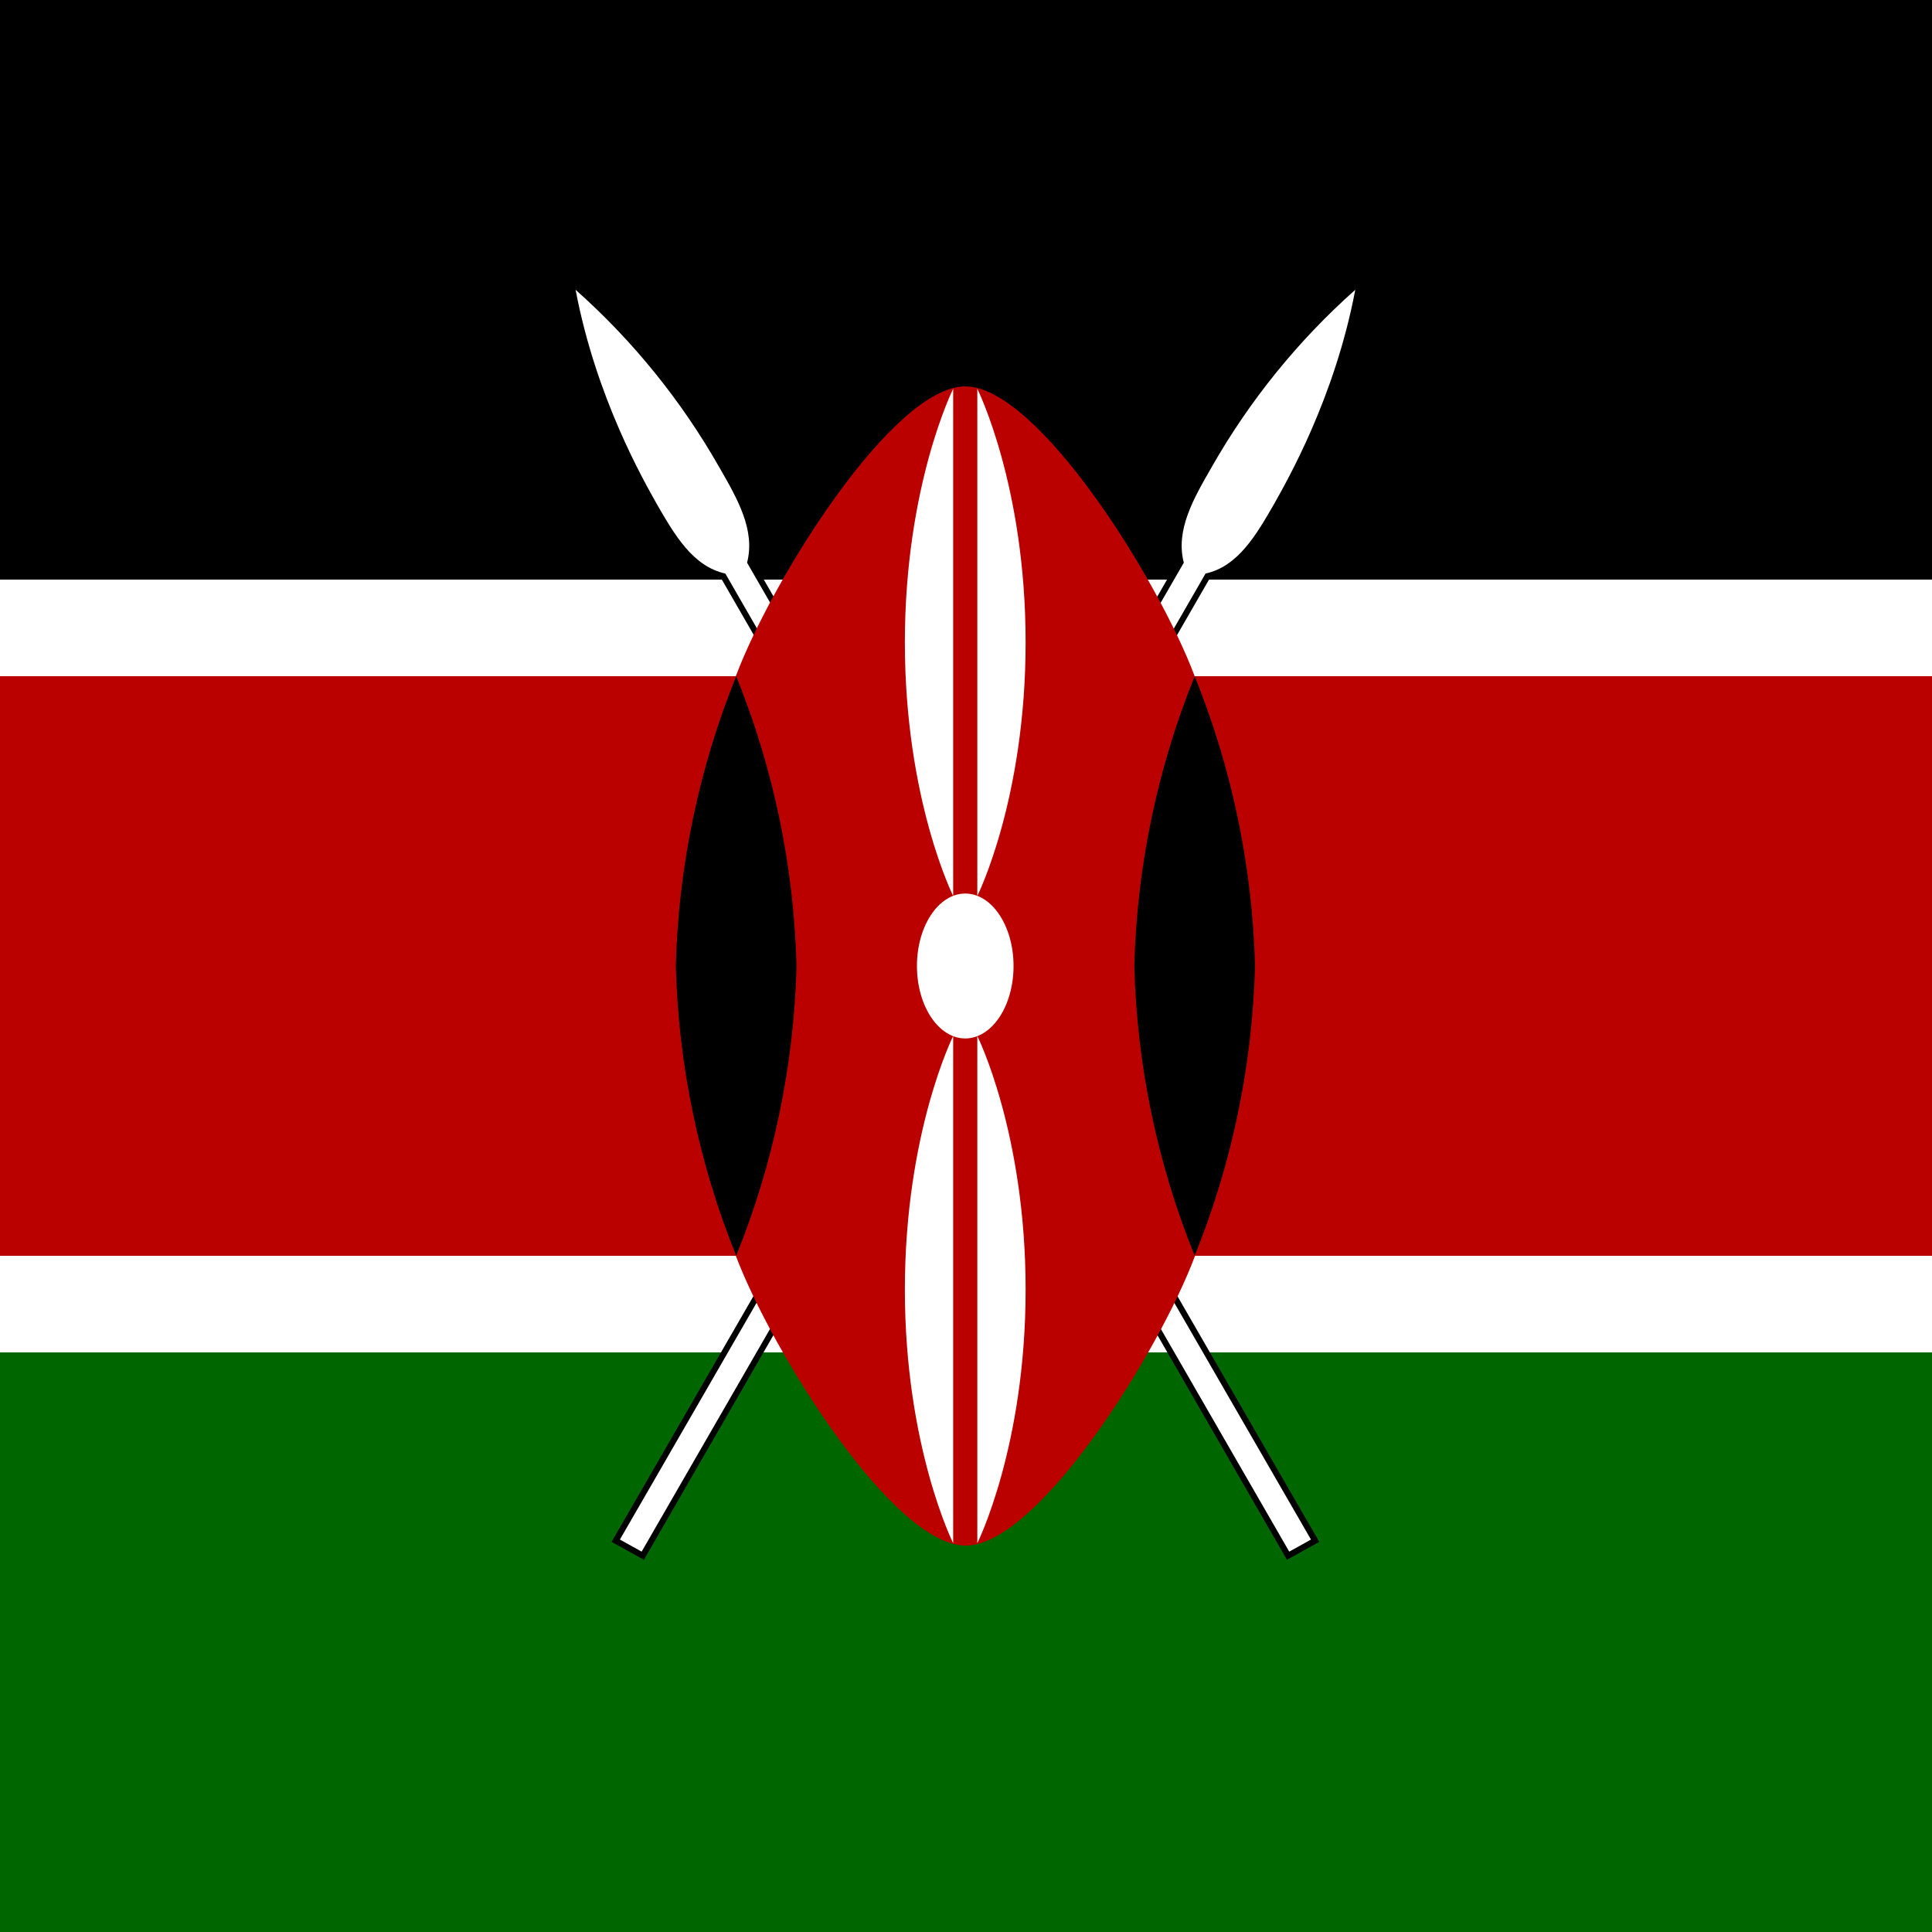
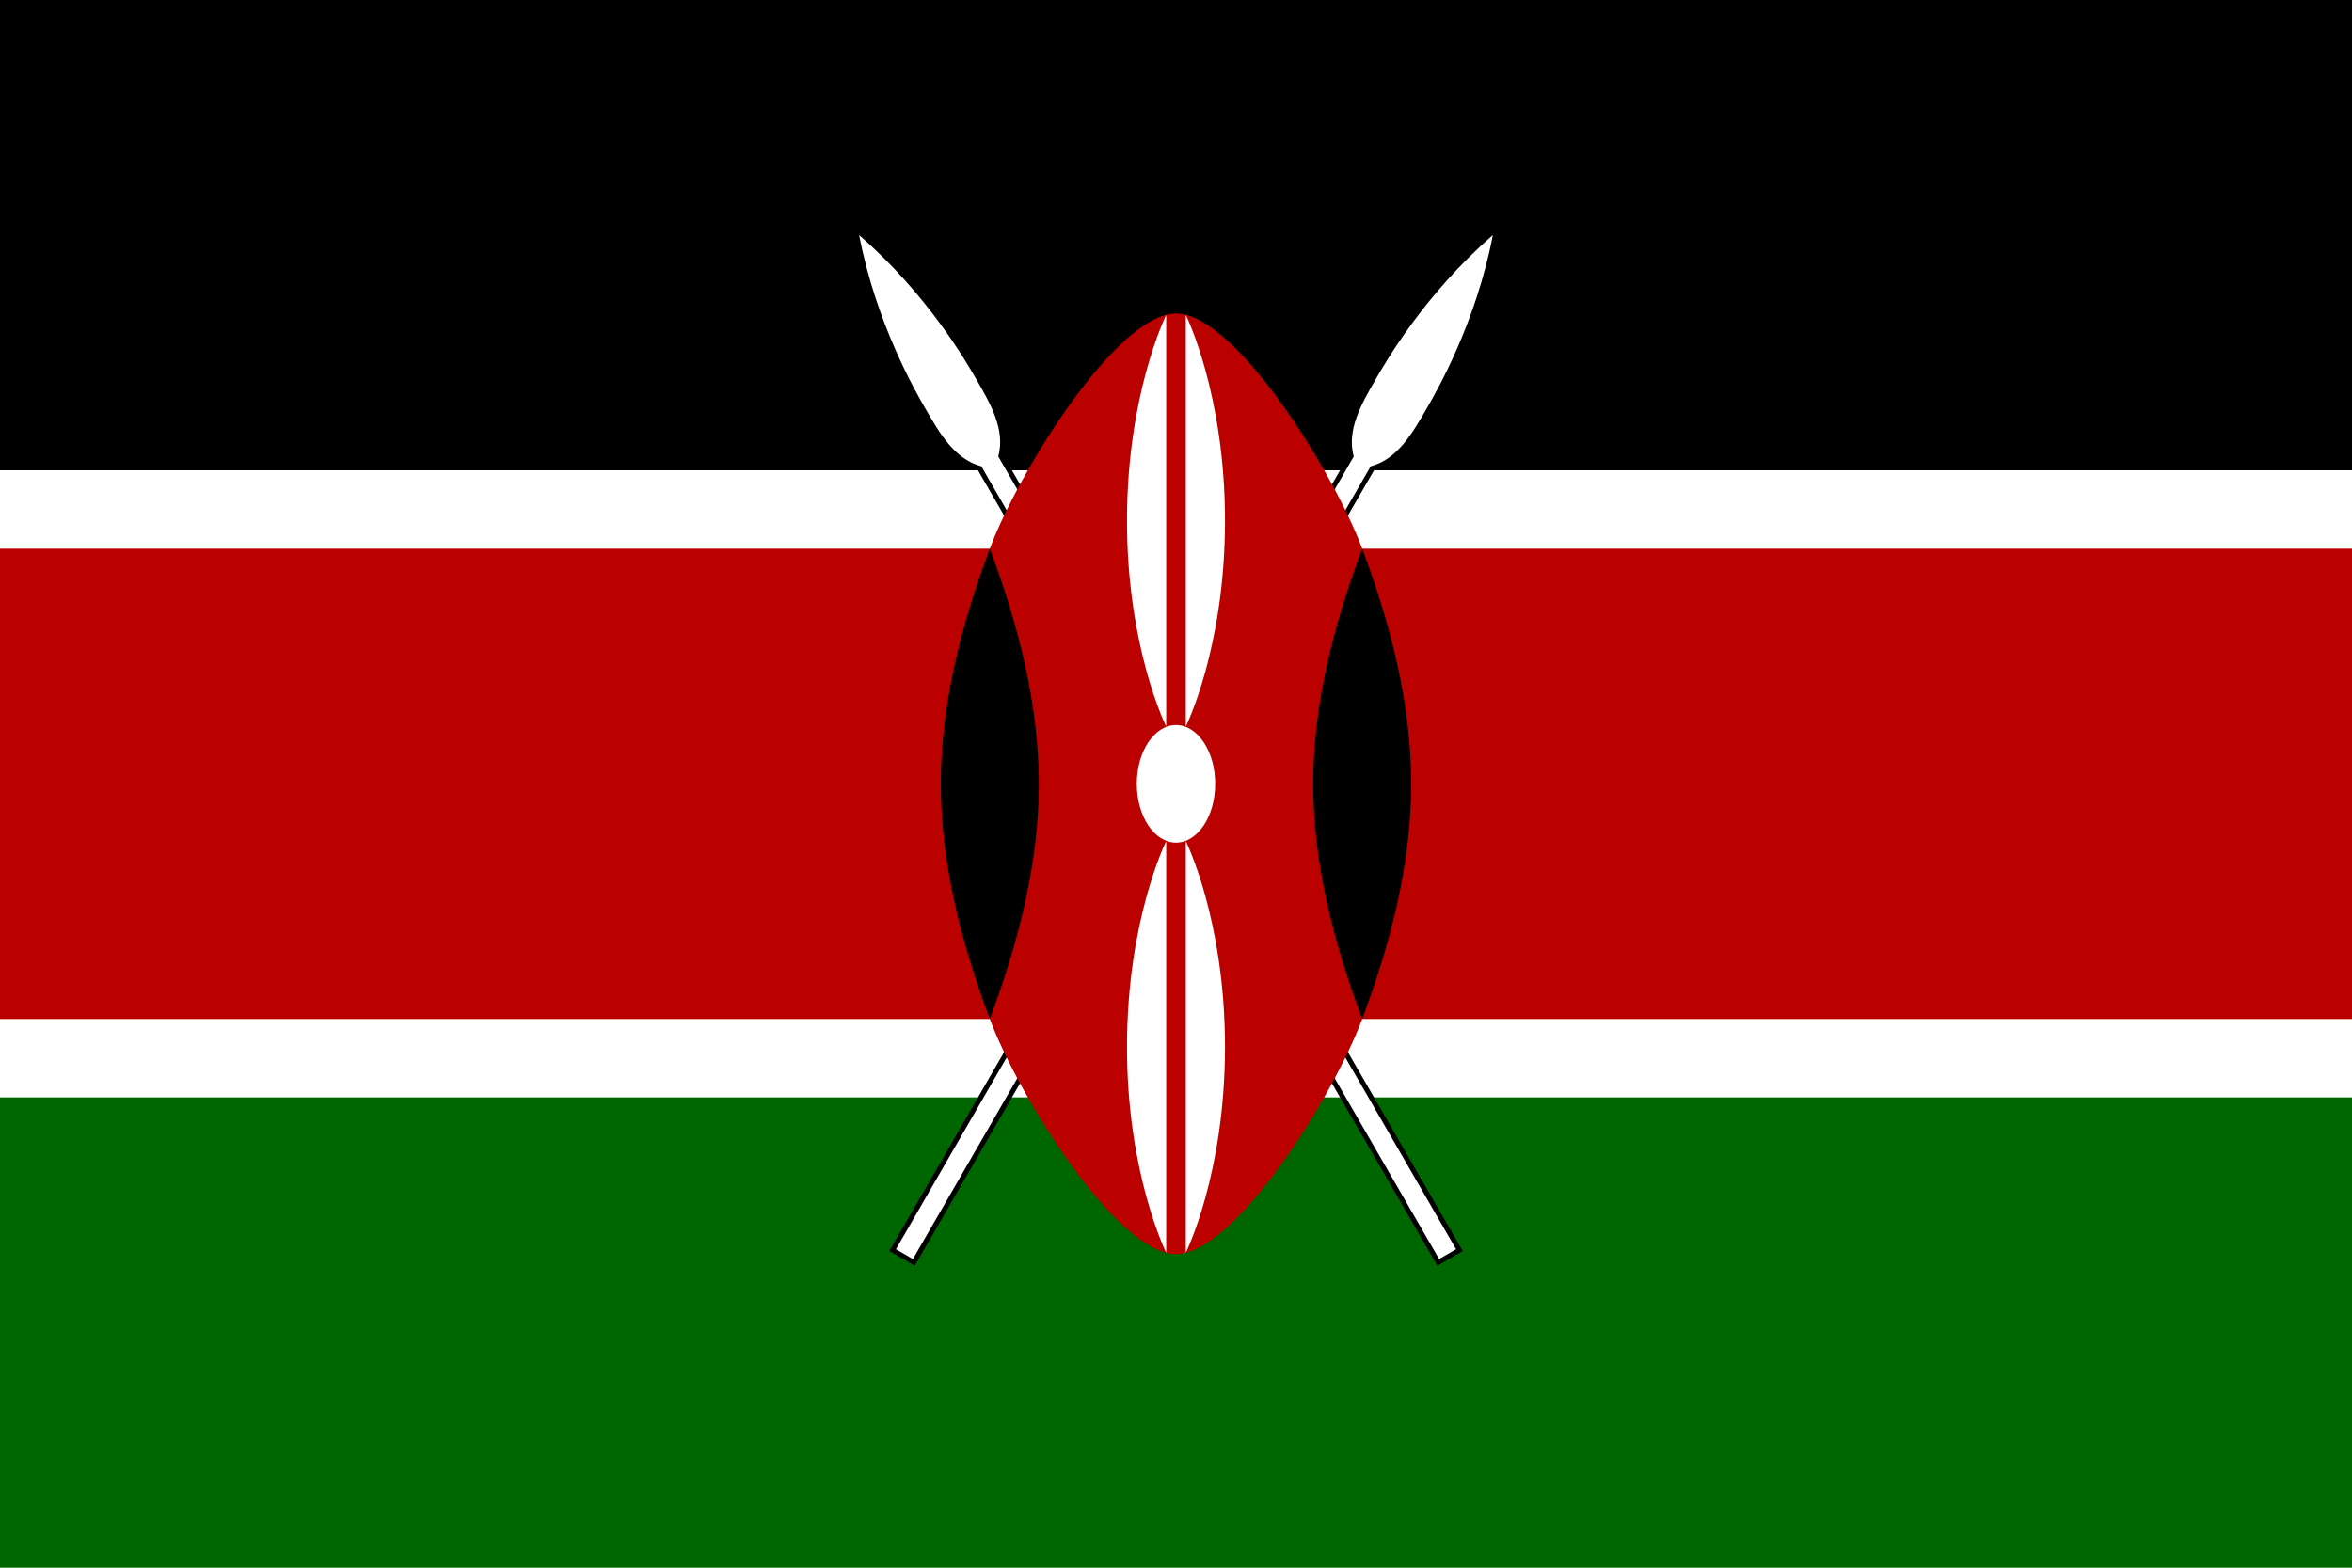
- <svg xmlns="http://www.w3.org/2000/svg" xmlns:xlink="http://www.w3.org/1999/xlink" id="flag-icons-ke" viewBox="0 0 512 512">
+ <svg xmlns="http://www.w3.org/2000/svg" xmlns:xlink="http://www.w3.org/1999/xlink" width="900" height="600" viewBox="-120 -80 240 160">
  <defs>
-     <path id="ke-a" stroke-miterlimit="10" d="m-28.6 47.5 1.8 1 46.7-81c2.7-.6 4.2-3.2 5.7-5.8 1-1.8 5-8.7 6.7-17.7a58 58 0 0 0-11.9 14.7c-1.5 2.6-3 5.2-2.3 7.9z" />
+     <path id="A" stroke-miterlimit="10" d="M-1 55.426h2V-38c2-2 2-5 2-8 0-2 0-10-3-18.663C-3-56-3-48-3-46c0 3 0 6 2 8z" transform="rotate(30)" />
  </defs>
-   <path fill="#fff" d="M0 0h512v512H0z" />
-   <path fill="#000001" d="M0 0h512v153.6H0z" />
-   <path fill="#060" d="M0 358.4h512V512H0z" />
-   <g id="ke-b" transform="matrix(3.2 0 0 3.2 255.8 256)">
-     <use xlink:href="#ke-a" width="100%" height="100%" stroke="#000" />
-     <use xlink:href="#ke-a" width="100%" height="100%" fill="#fff" />
+   <path fill="#fff" d="M-120-80h240V80h-240z" />
+   <path d="M-120-80h240v48h-240z" />
+   <path fill="#060" d="M-120 32h240v48h-240z" />
+   <g id="B">
+     <use xlink:href="#A" stroke="#000" />
+     <use xlink:href="#A" fill="#fff" />
  </g>
-   <use xlink:href="#ke-b" width="100%" height="100%" transform="matrix(-1 0 0 1 511.7 0)" />
-   <path fill="#b00" d="M255.8 102.4c-19.2 0-51.2 51.2-60.8 76.8H0v153.6h195c9.7 25.6 41.7 76.8 60.9 76.8s51.2-51.2 60.8-76.8H512V179.2H316.6c-9.6-25.6-41.6-76.8-60.8-76.8" />
-   <path id="ke-c" d="M316.6 332.8a220 220 0 0 0 16-76.8 220 220 0 0 0-16-76.8 220 220 0 0 0-16 76.8 220 220 0 0 0 16 76.8" />
-   <use xlink:href="#ke-c" width="100%" height="100%" transform="matrix(-1 0 0 1 511.7 0)" />
-   <g fill="#fff" transform="matrix(3.2 0 0 3.2 255.8 256)">
+   <use xlink:href="#B" transform="scale(-1 1)" />
+   <path fill="#b00" d="M-120-24v48h101c3 8 13 24 19 24s16-16 19-24h101v-48H19C16-32 6-48 0-48s-16 16-19 24z" />
+   <path id="C" d="M19 24c3-8 5-16 5-24s-2-16-5-24c-3 8-5 16-5 24s2 16 5 24" />
+   <use xlink:href="#C" transform="scale(-1 1)" />
+   <g fill="#fff">
    <ellipse rx="4" ry="6" />
-     <path id="ke-d" d="M1 5.8s4 8 4 21-4 21-4 21z" />
-     <use xlink:href="#ke-d" width="100%" height="100%" transform="scale(-1)" />
-     <use xlink:href="#ke-d" width="100%" height="100%" transform="scale(-1 1)" />
-     <use xlink:href="#ke-d" width="100%" height="100%" transform="scale(1 -1)" />
+     <path id="D" d="M1 5.85s4 8 4 21-4 21-4 21z" />
+     <use xlink:href="#D" transform="scale(-1)" />
+     <use xlink:href="#D" transform="scale(-1 1)" />
+     <use xlink:href="#D" transform="scale(1 -1)" />
  </g>
</svg>
